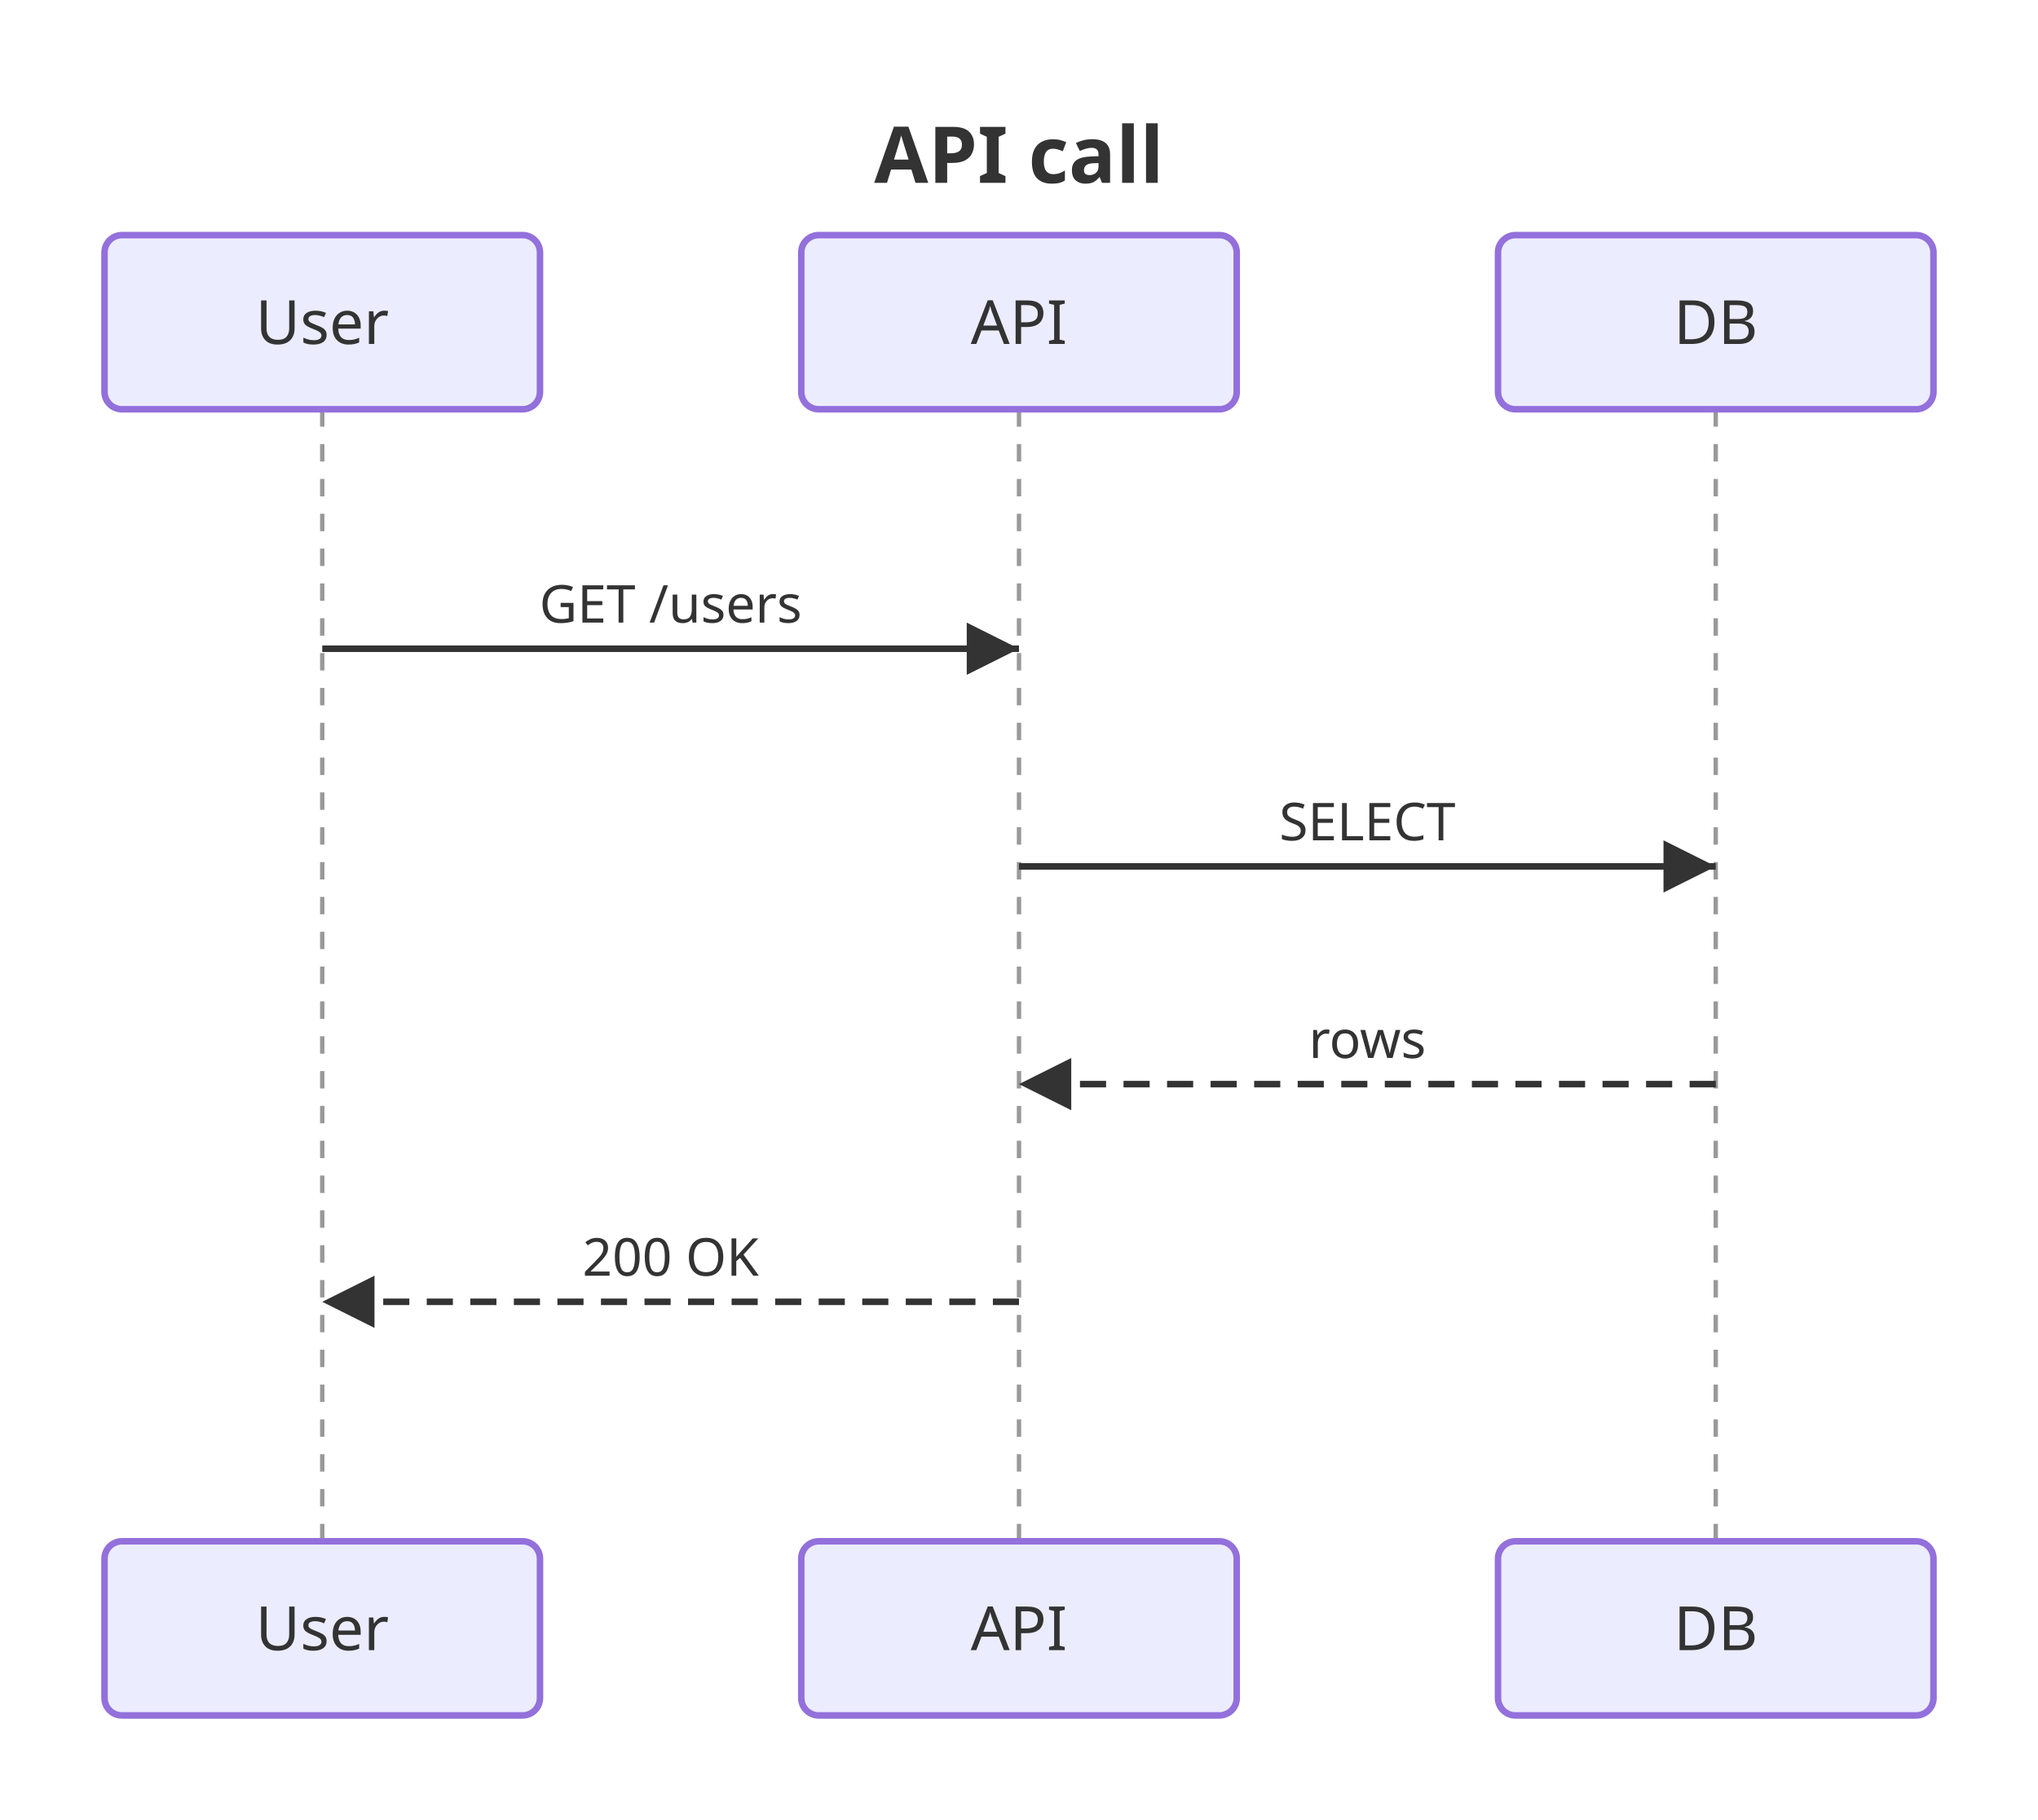
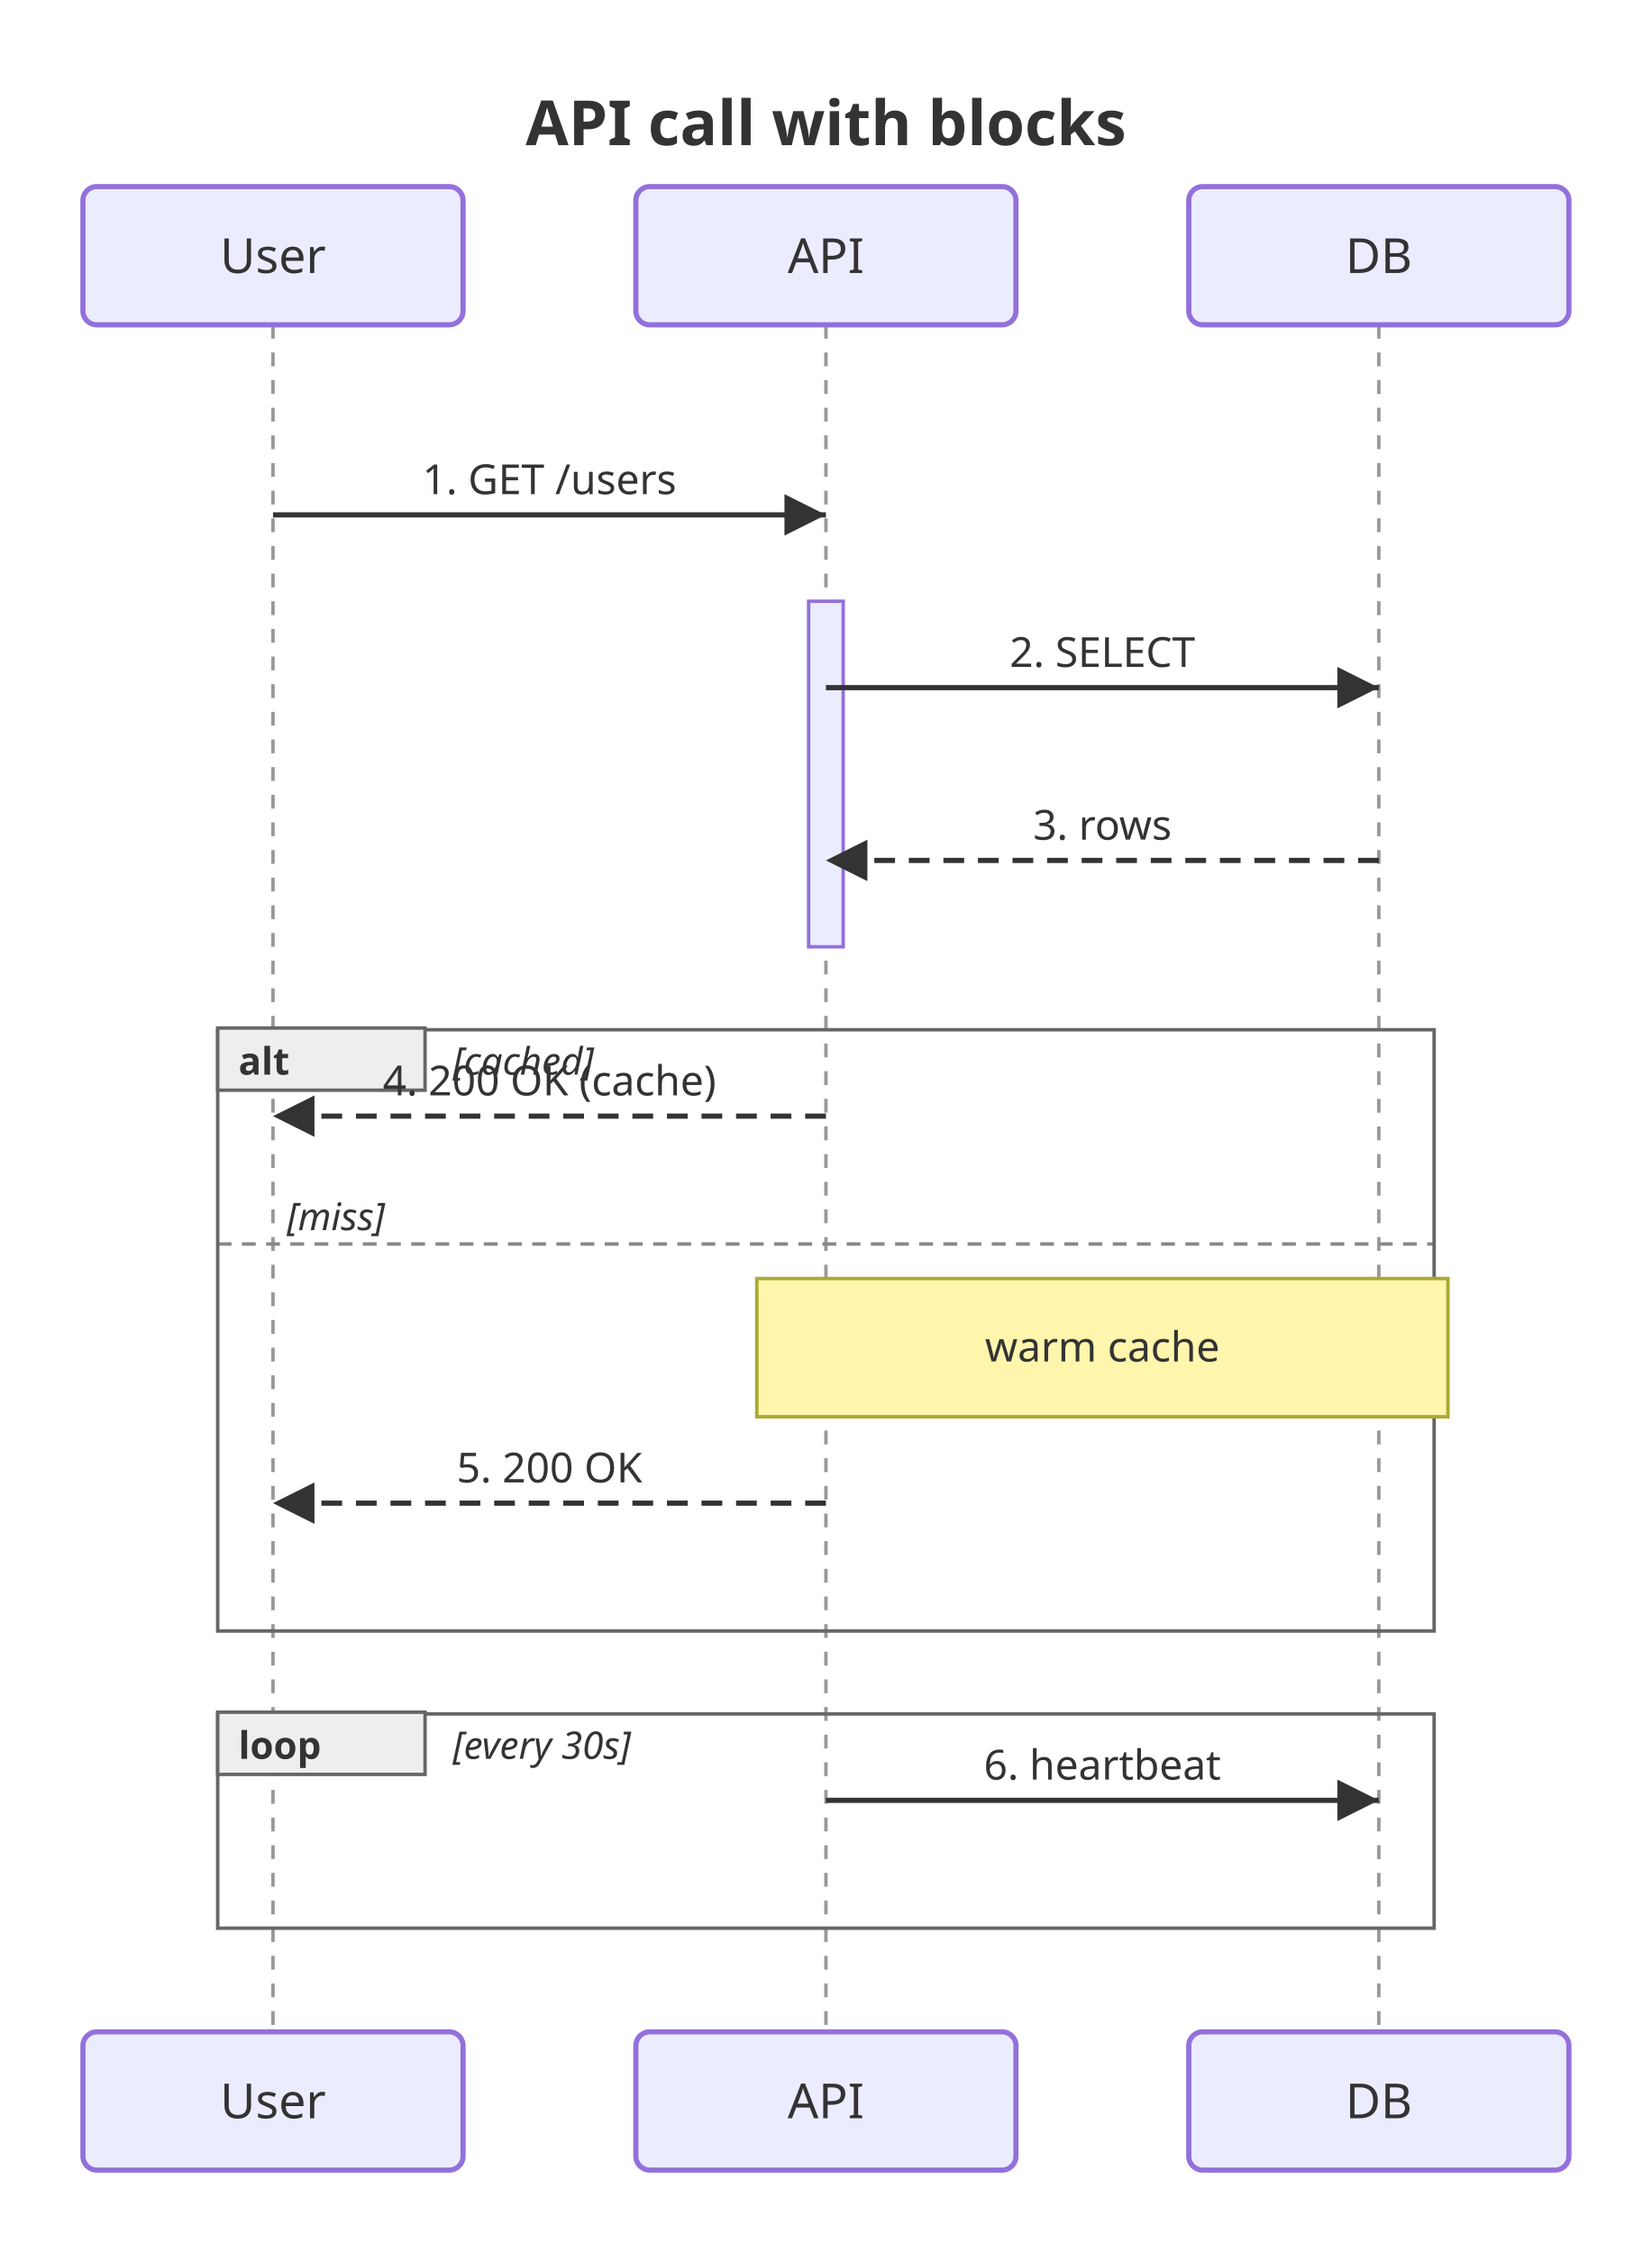
- <svg xmlns="http://www.w3.org/2000/svg" width="468" height="418" viewBox="0 0 468 418" font-family="sans-serif" font-size="14">
+ <svg xmlns="http://www.w3.org/2000/svg" width="478" height="652" viewBox="0 0 478 652" font-family="sans-serif" font-size="14">
  <defs>
    <marker id="arrow-filled" viewBox="0 0 8 8" refX="8" refY="4" markerWidth="8" markerHeight="8" orient="auto-start-reverse">
      <path d="M0 0 L8 4 L0 8 z" fill="#333" />
    </marker>
    <marker id="arrow-open" viewBox="0 0 8 8" refX="8" refY="4" markerWidth="8" markerHeight="8" orient="auto-start-reverse">
      <path d="M0 0 L8 4 L0 8" fill="none" stroke="#333" stroke-width="1.5" />
    </marker>
    <marker id="arrow-cross" viewBox="0 0 8 8" refX="4" refY="4" markerWidth="8" markerHeight="8" orient="auto">
      <path d="M0 0 L8 8 M8 0 L0 8" stroke="#333" stroke-width="1.5" />
    </marker>
  </defs>
-   <text x="234" y="42" text-anchor="middle" fill="#333" font-size="18" font-weight="bold">API call</text>
-   <line x1="74" y1="94" x2="74" y2="354" stroke="#999" stroke-width="1" stroke-dasharray="4 4" />
-   <line x1="234" y1="94" x2="234" y2="354" stroke="#999" stroke-width="1" stroke-dasharray="4 4" />
-   <line x1="394" y1="94" x2="394" y2="354" stroke="#999" stroke-width="1" stroke-dasharray="4 4" />
-   <rect x="24" y="54" width="100" height="40" fill="#ECECFF" stroke="#9370DB" stroke-width="1.5" rx="4" />
-   <text x="74" y="79" text-anchor="middle" fill="#333">User</text>
-   <rect x="24" y="354" width="100" height="40" fill="#ECECFF" stroke="#9370DB" stroke-width="1.5" rx="4" />
-   <text x="74" y="379" text-anchor="middle" fill="#333">User</text>
-   <rect x="184" y="54" width="100" height="40" fill="#ECECFF" stroke="#9370DB" stroke-width="1.5" rx="4" />
-   <text x="234" y="79" text-anchor="middle" fill="#333">API</text>
-   <rect x="184" y="354" width="100" height="40" fill="#ECECFF" stroke="#9370DB" stroke-width="1.5" rx="4" />
-   <text x="234" y="379" text-anchor="middle" fill="#333">API</text>
-   <rect x="344" y="54" width="100" height="40" fill="#ECECFF" stroke="#9370DB" stroke-width="1.5" rx="4" />
-   <text x="394" y="79" text-anchor="middle" fill="#333">DB</text>
-   <rect x="344" y="354" width="100" height="40" fill="#ECECFF" stroke="#9370DB" stroke-width="1.5" rx="4" />
-   <text x="394" y="379" text-anchor="middle" fill="#333">DB</text>
-   <line x1="74" y1="149" x2="234" y2="149" stroke="#333" stroke-width="1.5" marker-end="url(#arrow-filled)" />
-   <text x="154" y="143" text-anchor="middle" fill="#333" font-size="12">GET /users</text>
-   <line x1="234" y1="199" x2="394" y2="199" stroke="#333" stroke-width="1.5" marker-end="url(#arrow-filled)" />
-   <text x="314" y="193" text-anchor="middle" fill="#333" font-size="12">SELECT</text>
-   <line x1="394" y1="249" x2="234" y2="249" stroke="#333" stroke-width="1.5" stroke-dasharray="6 4" marker-end="url(#arrow-filled)" />
-   <text x="314" y="243" text-anchor="middle" fill="#333" font-size="12">rows</text>
-   <line x1="234" y1="299" x2="74" y2="299" stroke="#333" stroke-width="1.5" stroke-dasharray="6 4" marker-end="url(#arrow-filled)" />
-   <text x="154" y="293" text-anchor="middle" fill="#333" font-size="12">200 OK</text>
+   <text x="239" y="42" text-anchor="middle" fill="#333" font-size="18" font-weight="bold">API call with blocks</text>
+   <line x1="79" y1="94" x2="79" y2="588" stroke="#999" stroke-width="1" stroke-dasharray="4 4" />
+   <line x1="239" y1="94" x2="239" y2="588" stroke="#999" stroke-width="1" stroke-dasharray="4 4" />
+   <line x1="399" y1="94" x2="399" y2="588" stroke="#999" stroke-width="1" stroke-dasharray="4 4" />
+   <rect x="234" y="174" width="10" height="100" fill="#ECECFF" stroke="#9370DB" stroke-width="1" />
+   <line x1="63" y1="360" x2="415" y2="360" stroke="#888" stroke-width="1" stroke-dasharray="4 3" />
+   <text x="83" y="356" fill="#333" font-size="11" font-style="italic">[miss]</text>
+   <rect x="63" y="298" width="352" height="174" fill="none" stroke="#666" stroke-width="1" />
+   <rect x="63" y="297.5" width="60" height="18" fill="#EEE" stroke="#666" stroke-width="1" />
+   <text x="69" y="311" fill="#333" font-size="11" font-weight="bold">alt</text>
+   <text x="131" y="311" fill="#333" font-size="11" font-style="italic">[cached]</text>
+   <rect x="63" y="496" width="352" height="62" fill="none" stroke="#666" stroke-width="1" />
+   <rect x="63" y="495.5" width="60" height="18" fill="#EEE" stroke="#666" stroke-width="1" />
+   <text x="69" y="509" fill="#333" font-size="11" font-weight="bold">loop</text>
+   <text x="131" y="509" fill="#333" font-size="11" font-style="italic">[every 30s]</text>
+   <rect x="24" y="54" width="110" height="40" fill="#ECECFF" stroke="#9370DB" stroke-width="1.5" rx="4" />
+   <text x="79" y="79" text-anchor="middle" fill="#333">User</text>
+   <rect x="24" y="588" width="110" height="40" fill="#ECECFF" stroke="#9370DB" stroke-width="1.5" rx="4" />
+   <text x="79" y="613" text-anchor="middle" fill="#333">User</text>
+   <rect x="184" y="54" width="110" height="40" fill="#ECECFF" stroke="#9370DB" stroke-width="1.5" rx="4" />
+   <text x="239" y="79" text-anchor="middle" fill="#333">API</text>
+   <rect x="184" y="588" width="110" height="40" fill="#ECECFF" stroke="#9370DB" stroke-width="1.5" rx="4" />
+   <text x="239" y="613" text-anchor="middle" fill="#333">API</text>
+   <rect x="344" y="54" width="110" height="40" fill="#ECECFF" stroke="#9370DB" stroke-width="1.5" rx="4" />
+   <text x="399" y="79" text-anchor="middle" fill="#333">DB</text>
+   <rect x="344" y="588" width="110" height="40" fill="#ECECFF" stroke="#9370DB" stroke-width="1.5" rx="4" />
+   <text x="399" y="613" text-anchor="middle" fill="#333">DB</text>
+   <line x1="79" y1="149" x2="239" y2="149" stroke="#333" stroke-width="1.5" marker-end="url(#arrow-filled)" />
+   <text x="159" y="143" text-anchor="middle" fill="#333" font-size="12">1. GET /users</text>
+   <line x1="239" y1="199" x2="399" y2="199" stroke="#333" stroke-width="1.5" marker-end="url(#arrow-filled)" />
+   <text x="319" y="193" text-anchor="middle" fill="#333" font-size="12">2. SELECT</text>
+   <line x1="399" y1="249" x2="239" y2="249" stroke="#333" stroke-width="1.5" stroke-dasharray="6 4" marker-end="url(#arrow-filled)" />
+   <text x="319" y="243" text-anchor="middle" fill="#333" font-size="12">3. rows</text>
+   <line x1="239" y1="323" x2="79" y2="323" stroke="#333" stroke-width="1.5" stroke-dasharray="6 4" marker-end="url(#arrow-filled)" />
+   <text x="159" y="317" text-anchor="middle" fill="#333" font-size="12">4. 200 OK (cache)</text>
+   <rect x="219" y="370" width="200" height="40" fill="#FFF5AD" stroke="#aaaa33" stroke-width="1" />
+   <text x="319" y="394" text-anchor="middle" fill="#333" font-size="12">warm cache</text>
+   <line x1="239" y1="435" x2="79" y2="435" stroke="#333" stroke-width="1.5" stroke-dasharray="6 4" marker-end="url(#arrow-filled)" />
+   <text x="159" y="429" text-anchor="middle" fill="#333" font-size="12">5. 200 OK</text>
+   <line x1="239" y1="521" x2="399" y2="521" stroke="#333" stroke-width="1.5" marker-end="url(#arrow-filled)" />
+   <text x="319" y="515" text-anchor="middle" fill="#333" font-size="12">6. heartbeat</text>
</svg>
